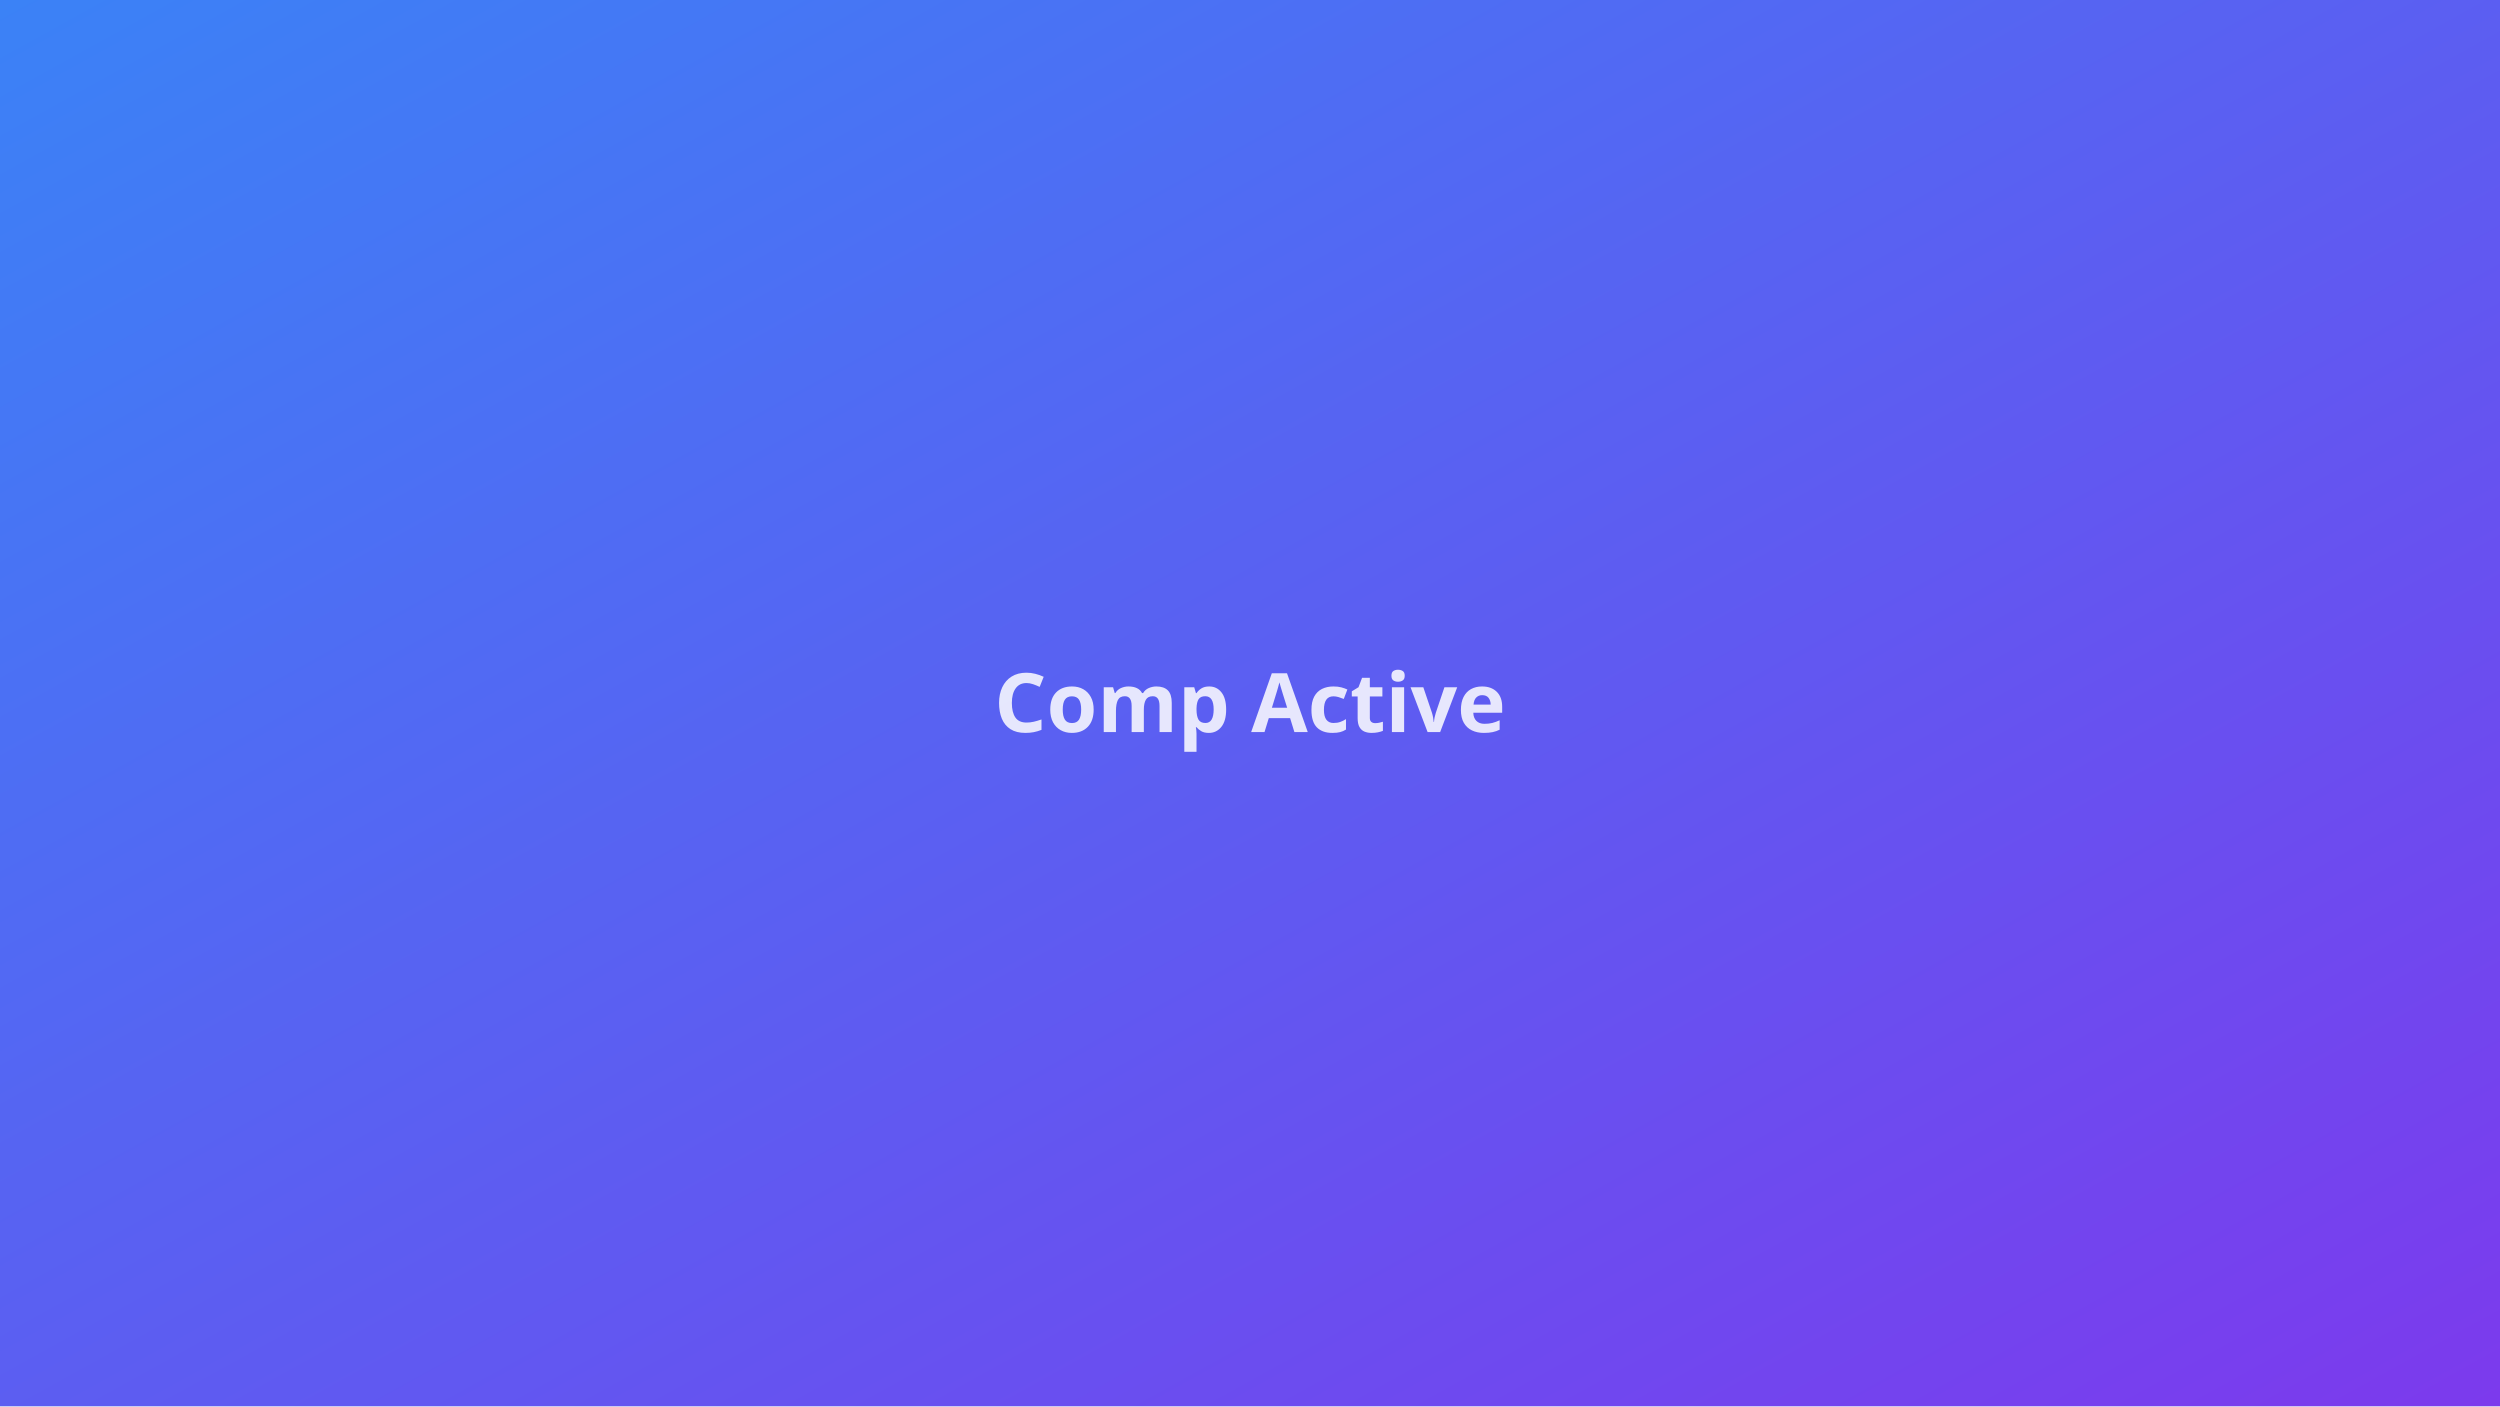
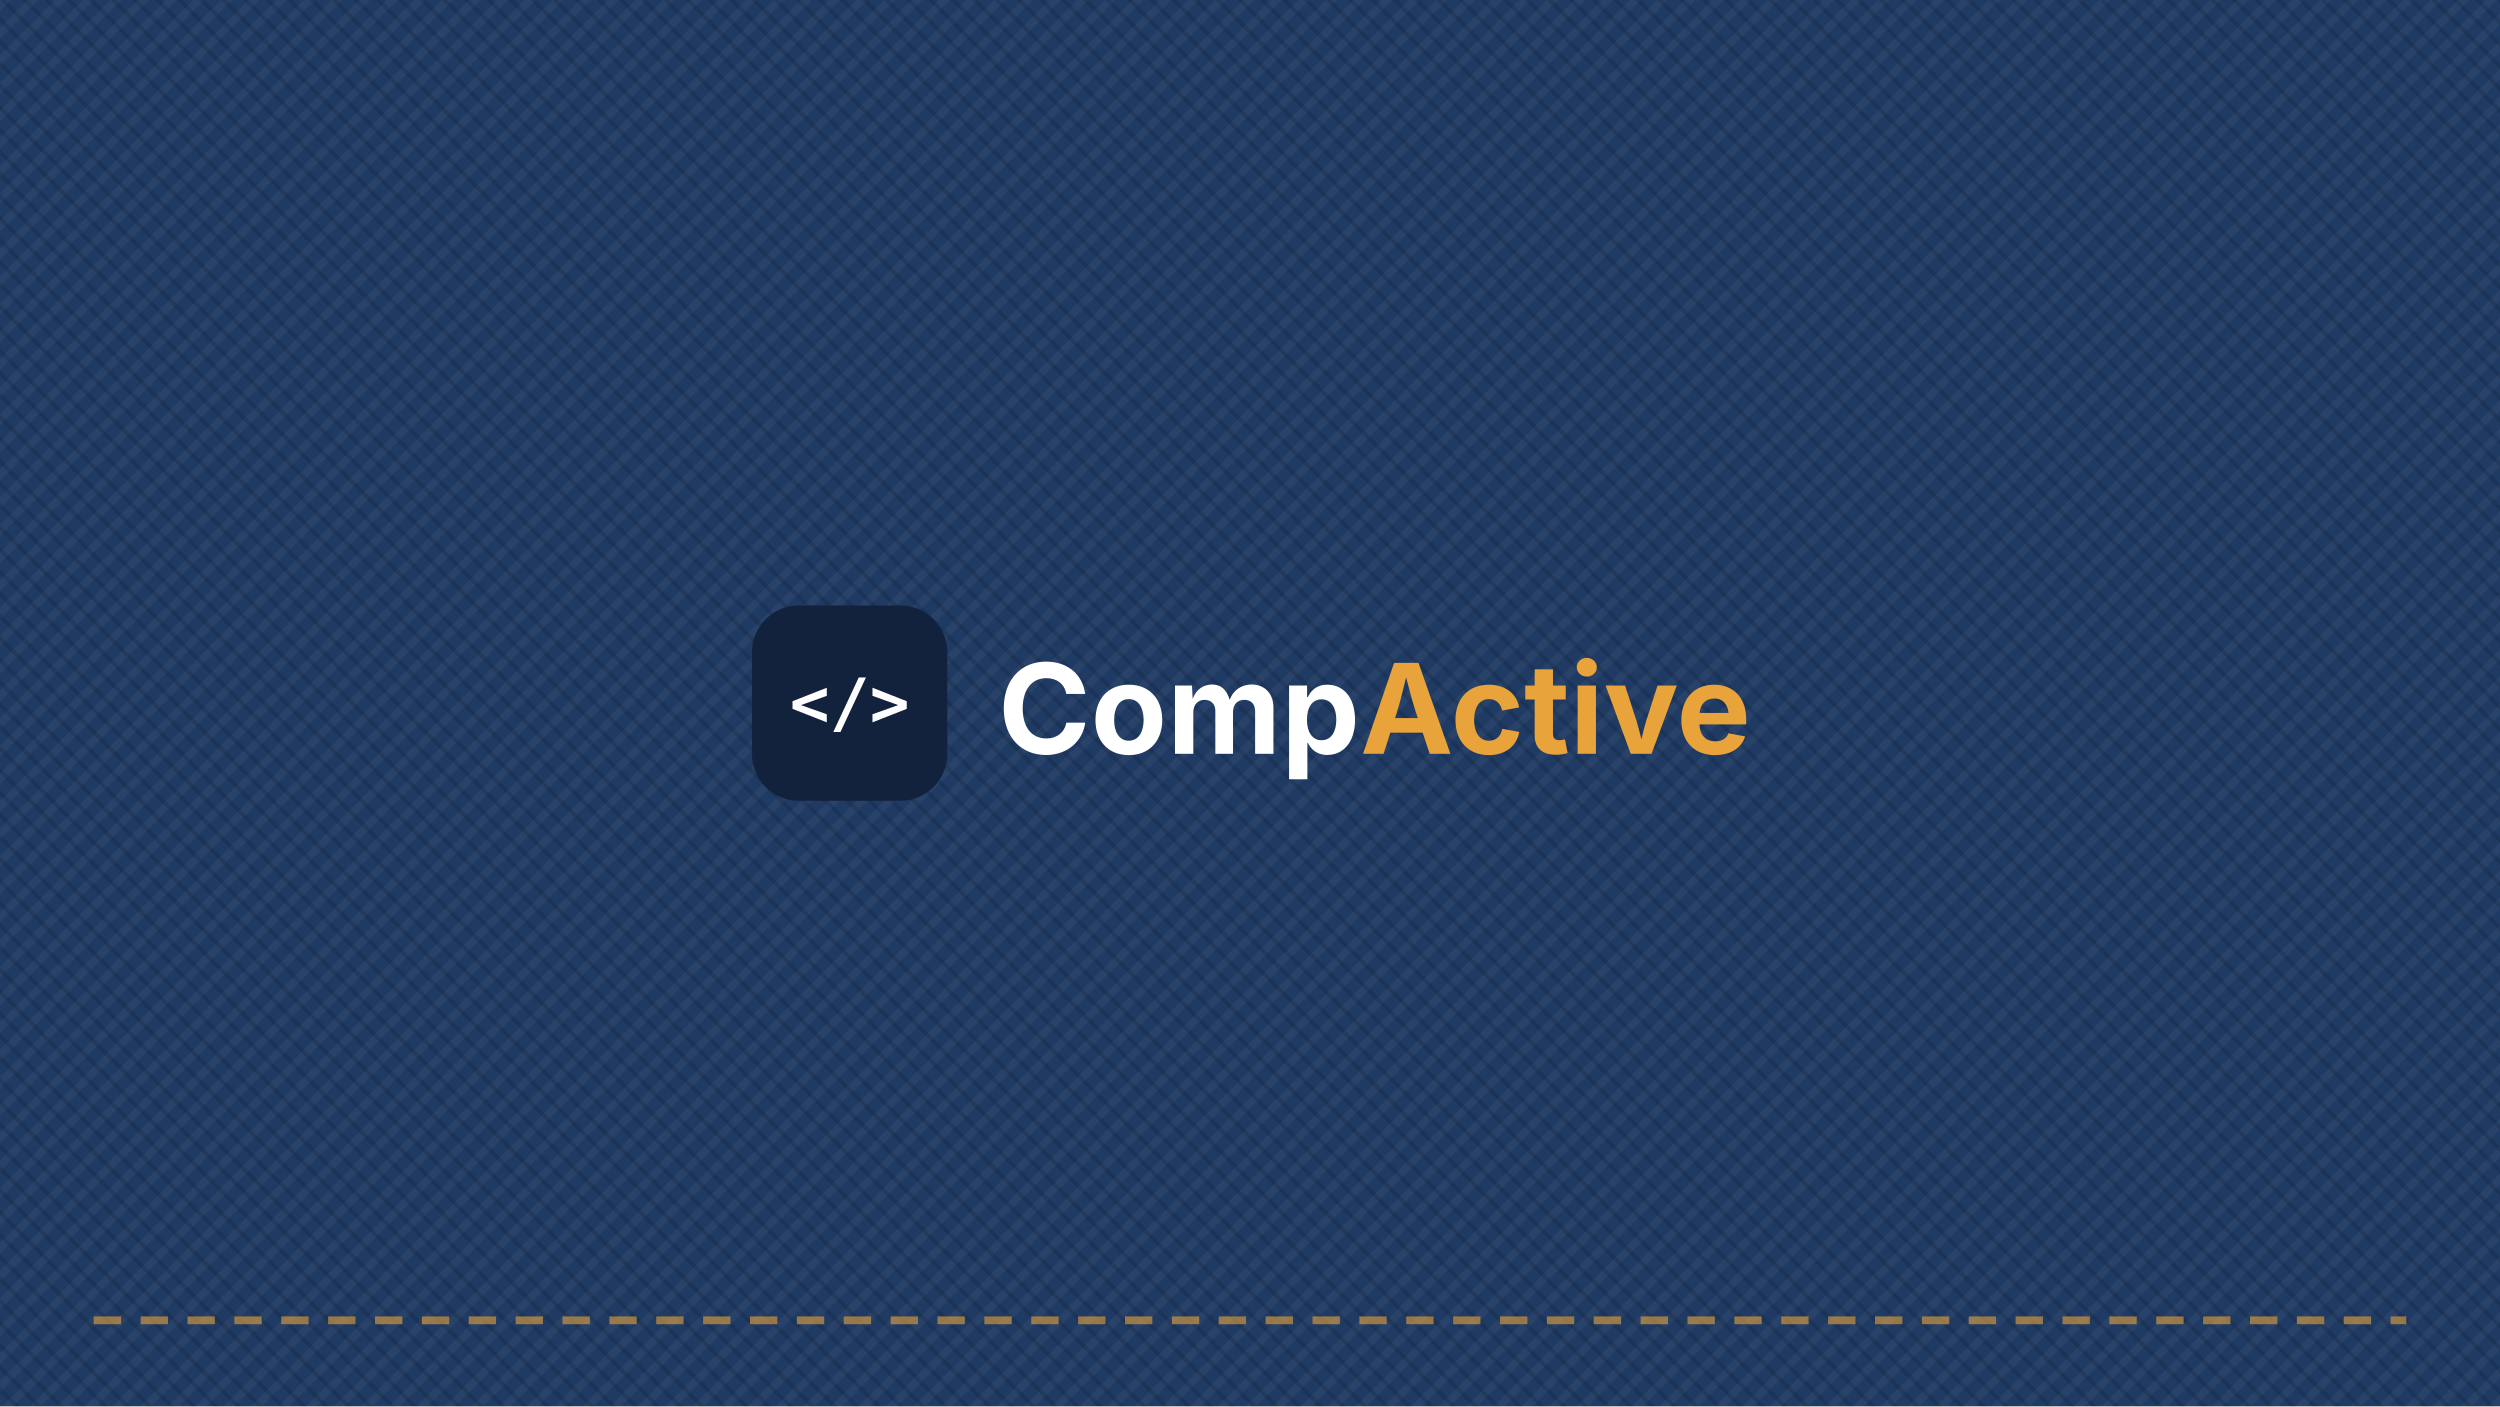
<svg xmlns="http://www.w3.org/2000/svg" width="1280" height="720" viewBox="0 0 1280 720">
  <defs>
-     <linearGradient id="bg" x1="0" y1="0" x2="1" y2="1">
-       <stop offset="0%" stop-color="#3b82f6" />
-       <stop offset="100%" stop-color="#7c3aed" />
-     </linearGradient>
+     <pattern id="weave-a" width="10" height="10" patternUnits="userSpaceOnUse" patternTransform="rotate(45)">
+       <rect width="4" height="10" fill="#ffffff" fill-opacity="0.04" />
+     </pattern>
+     <pattern id="weave-b" width="8" height="8" patternUnits="userSpaceOnUse" patternTransform="rotate(-45)">
+       <rect width="2" height="8" fill="#000000" fill-opacity="0.12" />
+     </pattern>
  </defs>
-   <rect width="1280" height="720" fill="url(#bg)" />
-   <g fill="#ffffff" fill-opacity="0.85" font-family="sans-serif">
-     <text x="640" y="360" font-size="42" font-weight="700" text-anchor="middle" dominant-baseline="middle">
-       Comp Active
-     </text>
-   </g>
+   <rect width="1280" height="720" fill="#1f3a63" />
+   <rect width="1280" height="720" fill="url(#weave-a)" />
+   <rect width="1280" height="720" fill="url(#weave-b)" />
+   <rect x="385" y="310" width="100" height="100" rx="24" fill="#12223d" />
+   <text x="435" y="362" fill="#ffffff" font-family="ui-monospace, Menlo, Consolas, monospace" font-size="34" font-weight="700" text-anchor="middle" dominant-baseline="middle">&lt;/&gt;</text>
+   <text x="511" y="362" fill="#ffffff" font-family="system-ui, -apple-system, 'Segoe UI', sans-serif" font-size="64" font-weight="700" dominant-baseline="middle">Comp<tspan fill="#e8a33a">Active</tspan>
+   </text>
+   <line x1="48" y1="676" x2="1232" y2="676" stroke="#e8a33a" stroke-opacity="0.6" stroke-width="4" stroke-dasharray="14 10" />
</svg>
